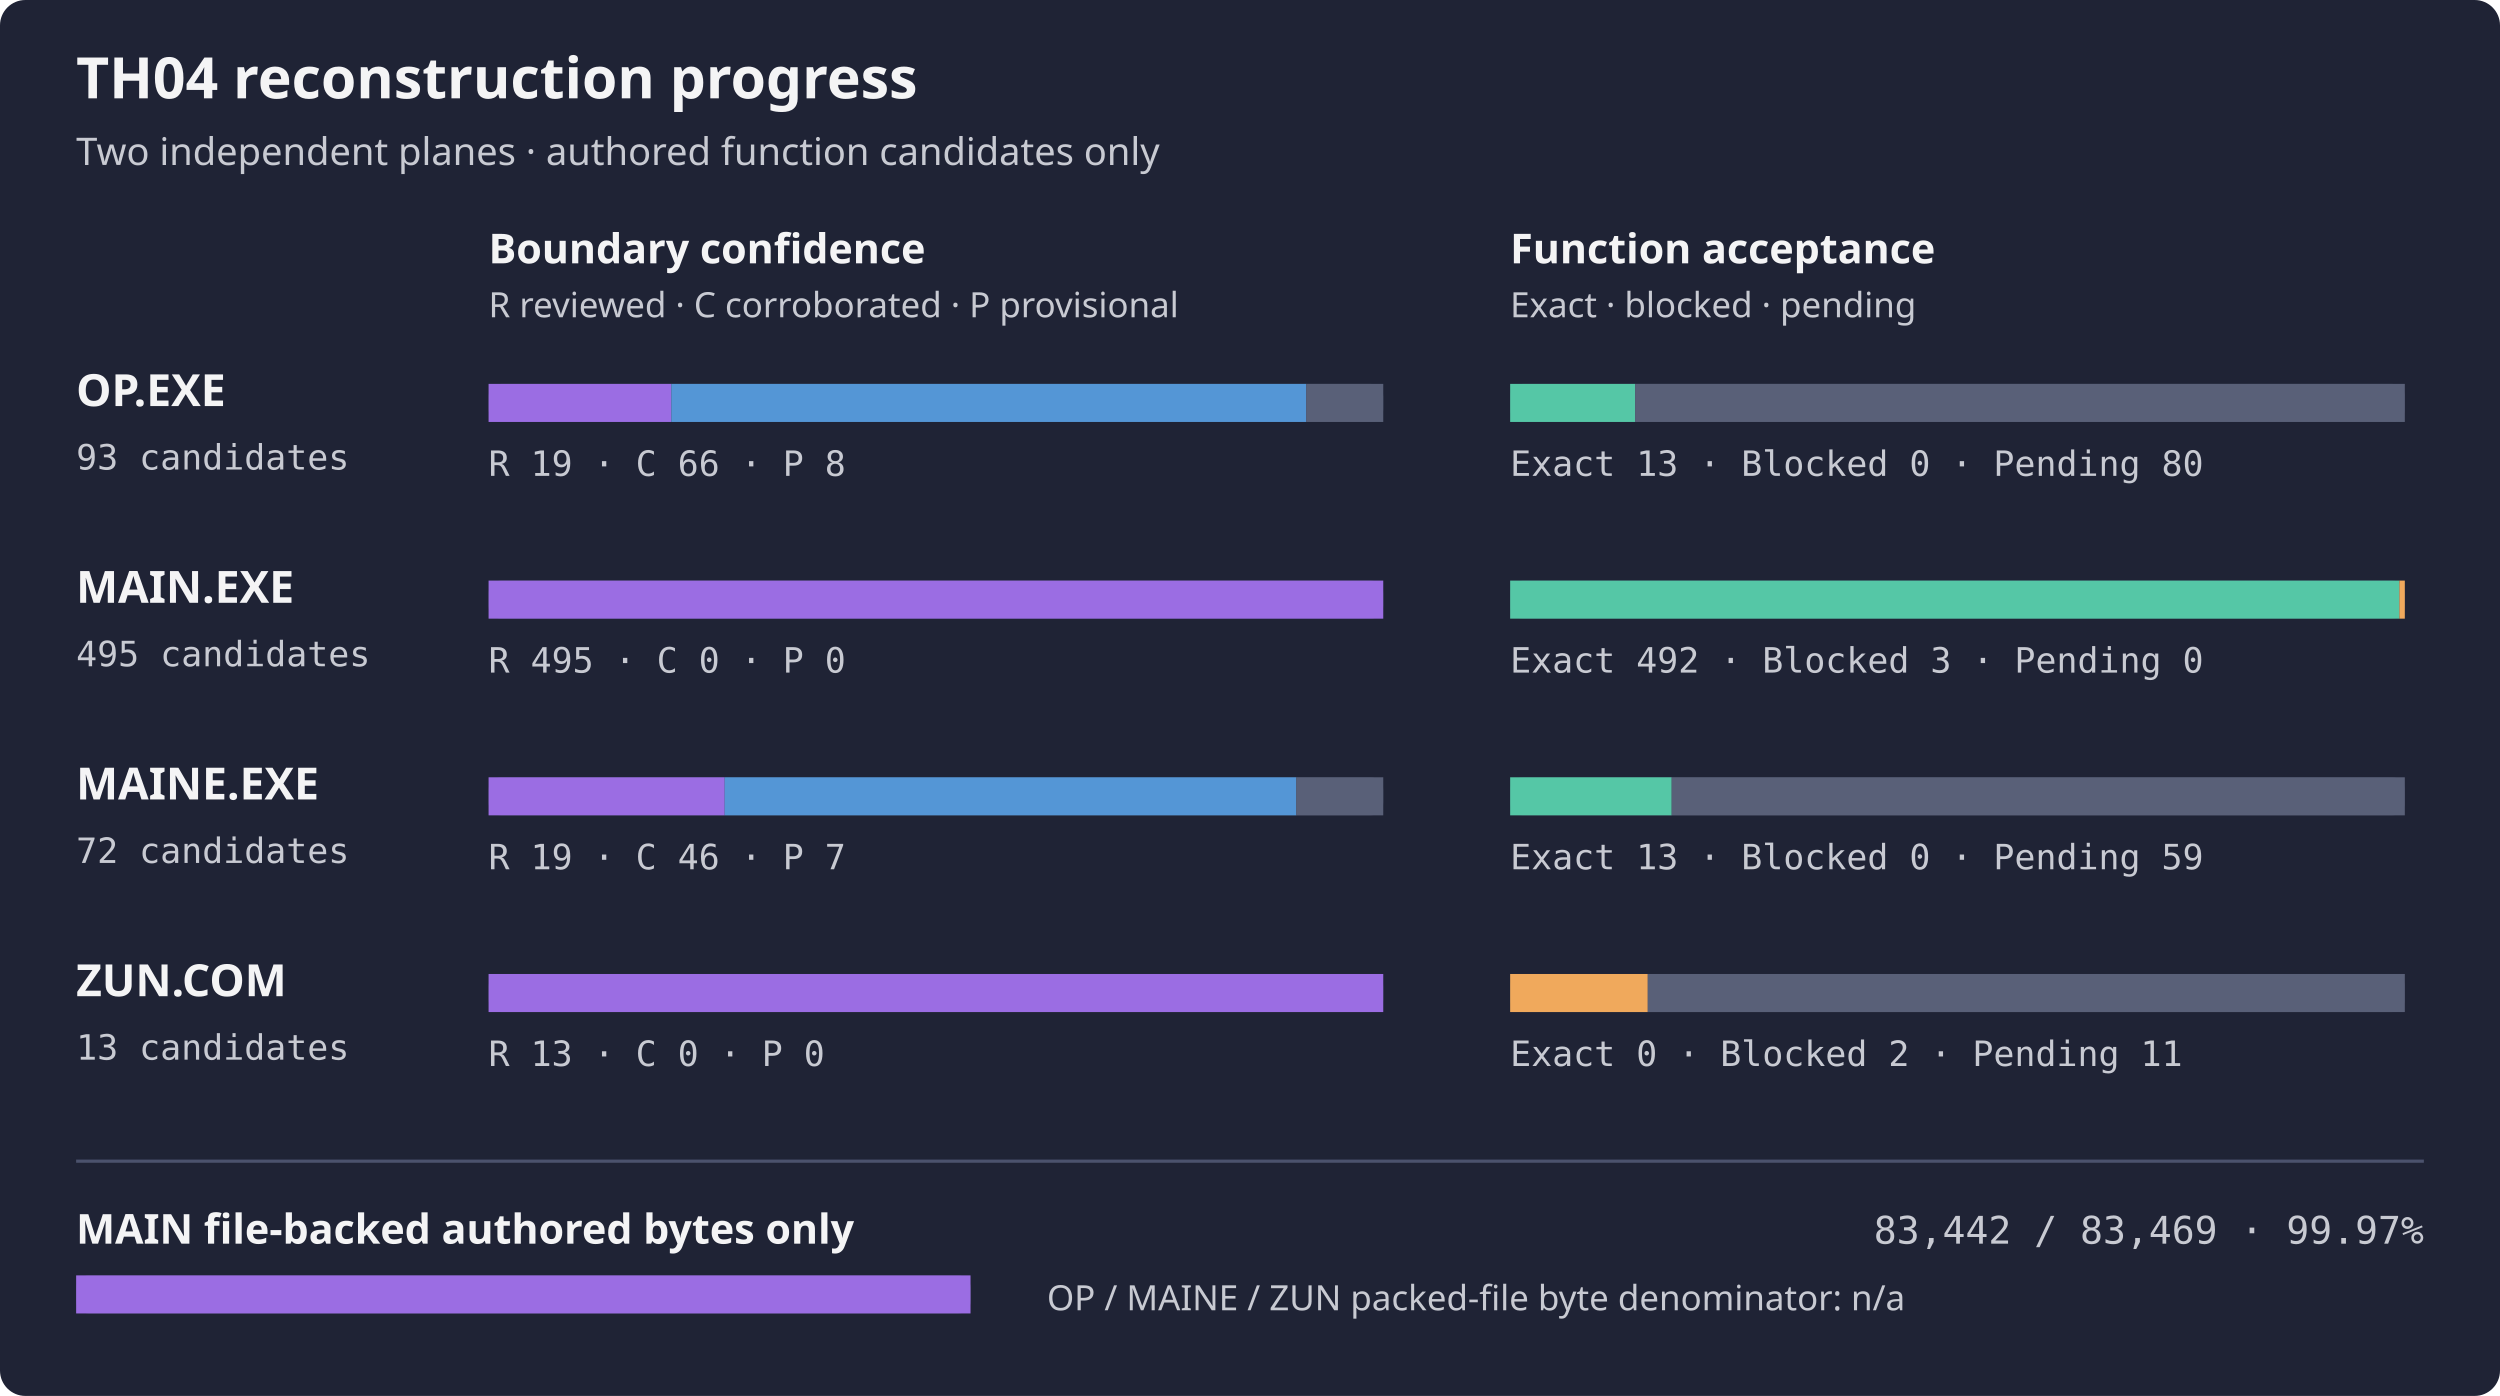
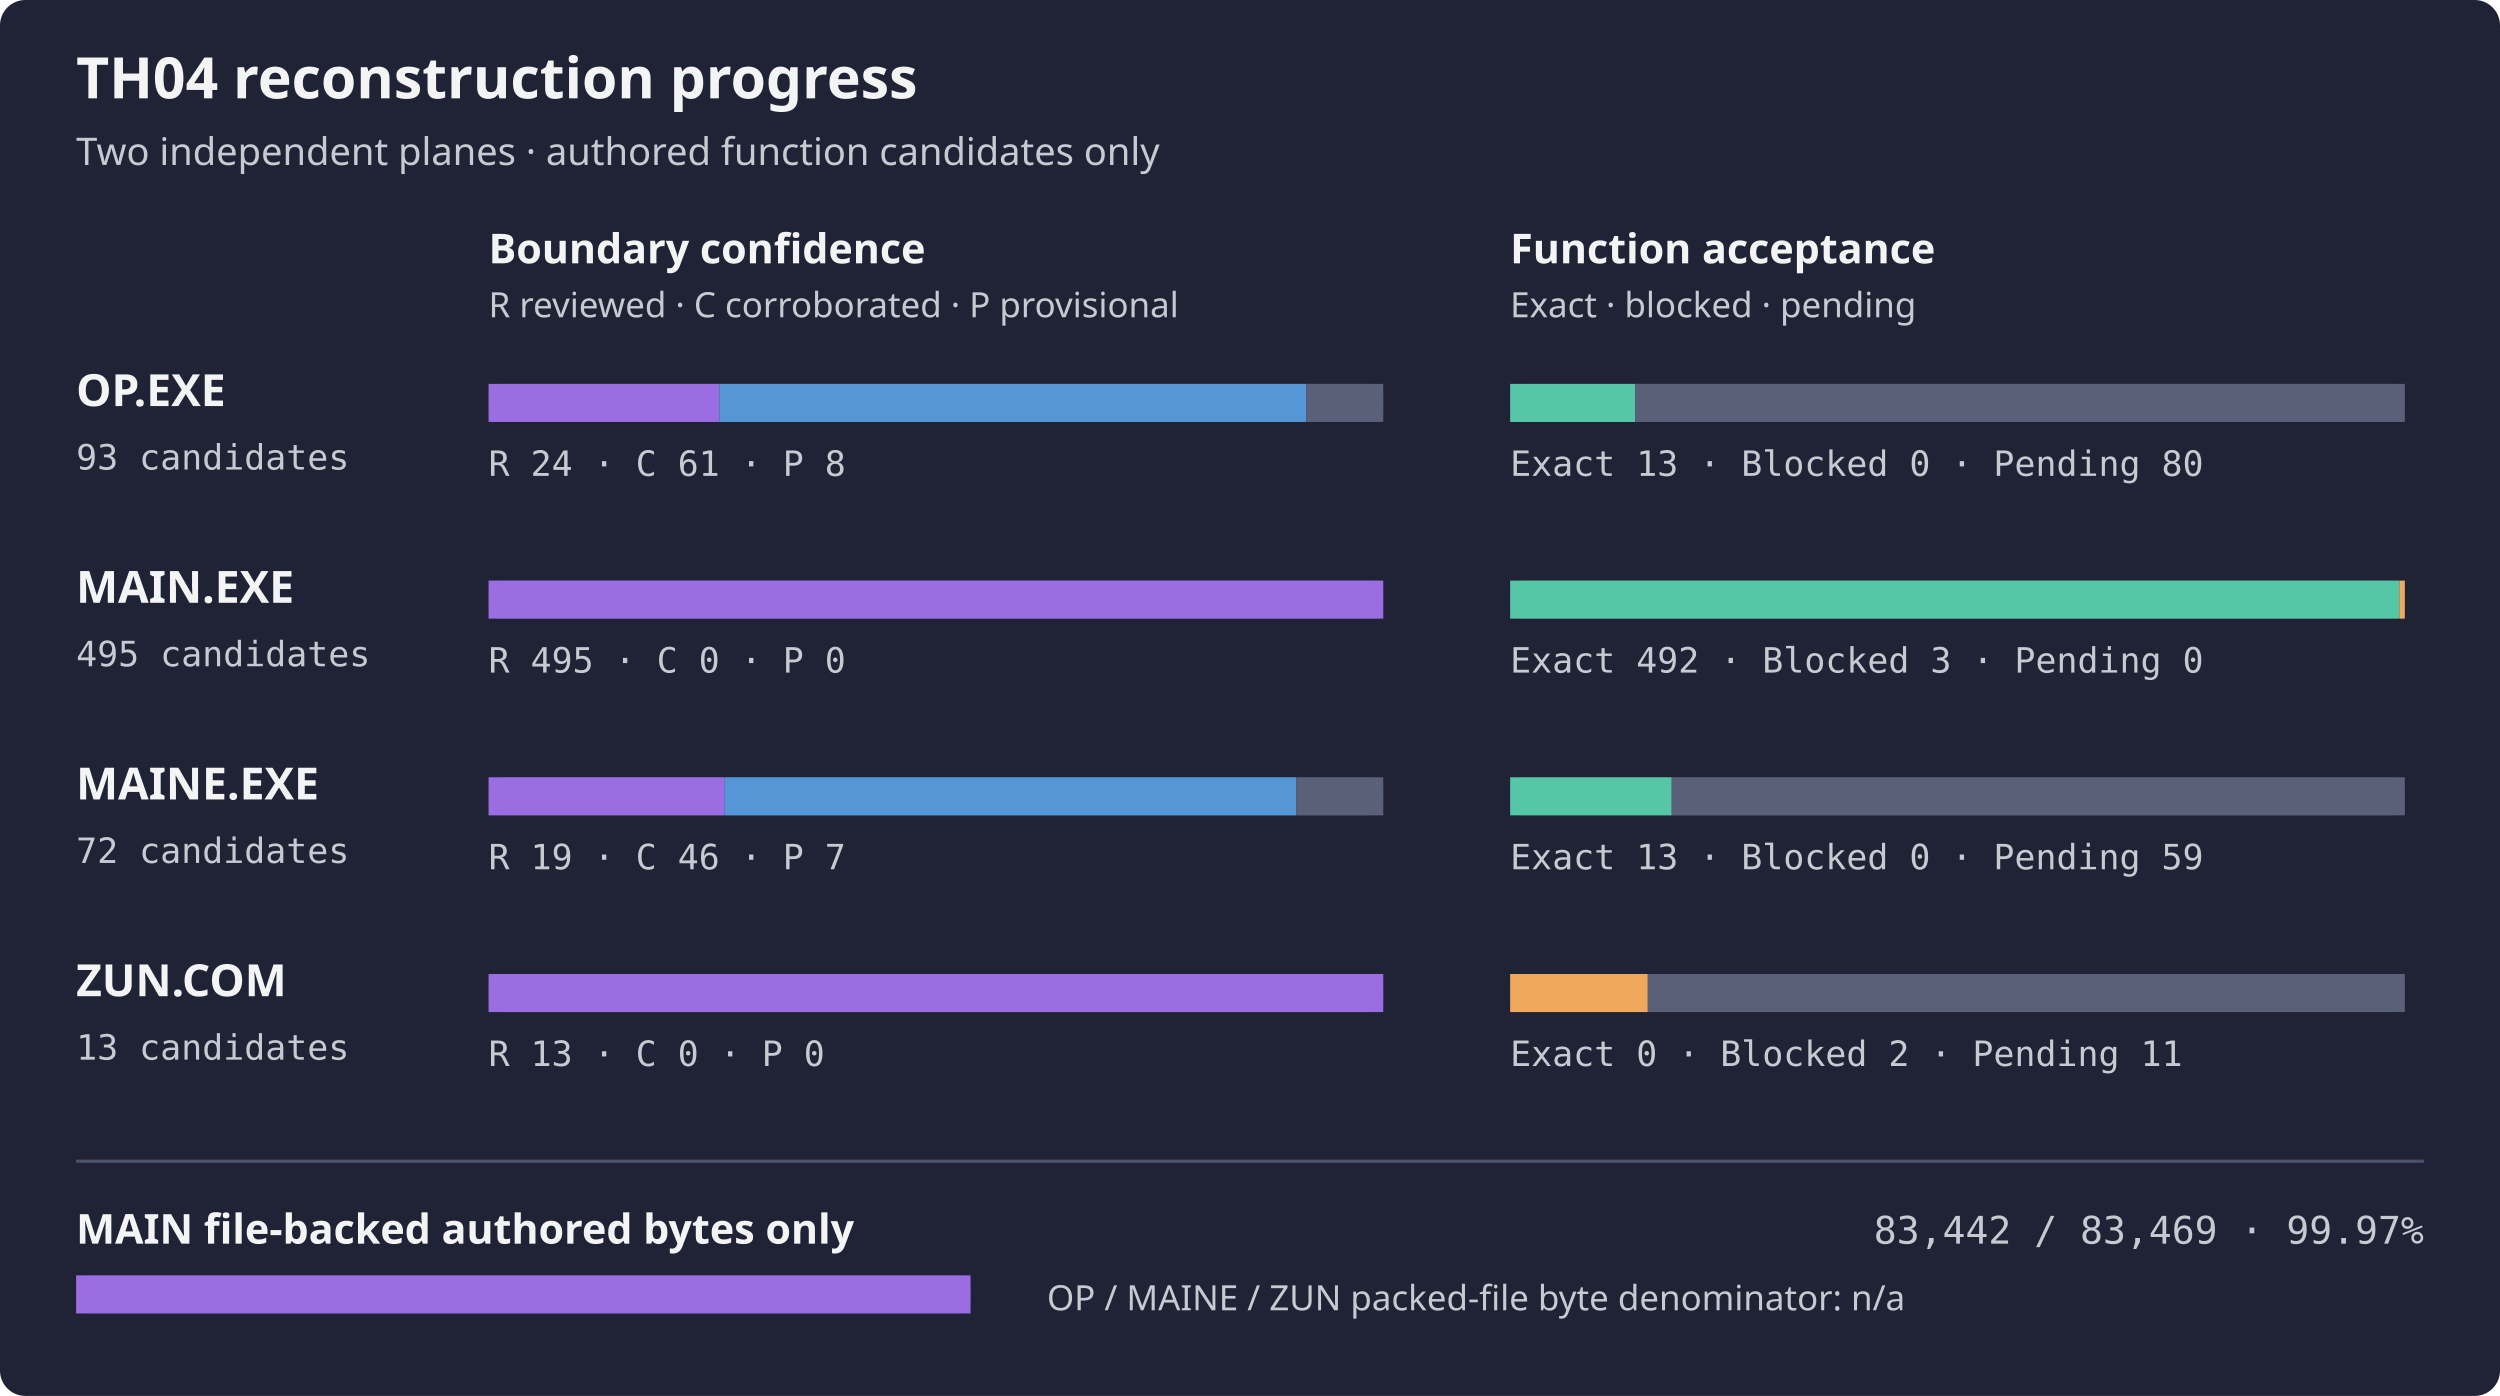
<svg xmlns="http://www.w3.org/2000/svg" width="788" height="440" role="img" aria-label="TH04 per-artifact reconstruction progress">
  <rect width="788" height="440" rx="8" fill="#1f2335" />
  <text x="24" y="31" fill="#f4f4f5" font-family="sans-serif" font-size="18" font-weight="600">TH04 reconstruction progress</text>
  <text x="24" y="52" fill="#c8cad2" font-family="sans-serif" font-size="12">Two independent planes · authored function candidates only</text>
  <text x="154" y="83" fill="#f4f4f5" font-family="sans-serif" font-size="13" font-weight="600">Boundary confidence</text>
  <text x="476" y="83" fill="#f4f4f5" font-family="sans-serif" font-size="13" font-weight="600">Function acceptance</text>
  <text x="154" y="100" fill="#c8cad2" font-family="sans-serif" font-size="11">R reviewed · C corroborated · P provisional</text>
  <text x="476" y="100" fill="#c8cad2" font-family="sans-serif" font-size="11">Exact · blocked · pending</text>
  <text x="24" y="128" fill="#f4f4f5" font-family="sans-serif" font-size="14" font-weight="600">OP.EXE</text>
  <text x="24" y="148" fill="#c8cad2" font-family="monospace" font-size="11">93 candidates</text>
  <rect x="154" y="121" width="282" height="12" rx="4" fill="#353b52" />
-   <rect x="154.00" y="121" width="57.61" height="12" fill="#9b6de3" />
-   <rect x="211.61" y="121" width="200.13" height="12" fill="#5496d6" />
+   <rect x="154.00" y="121" width="72.77" height="12" fill="#9b6de3" />
+   <rect x="226.77" y="121" width="184.97" height="12" fill="#5496d6" />
  <rect x="411.74" y="121" width="24.26" height="12" fill="#596078" />
  <rect x="476" y="121" width="282" height="12" rx="4" fill="#353b52" />
  <rect x="476.00" y="121" width="39.42" height="12" fill="#55c7a6" />
  <rect x="515.42" y="121" width="242.58" height="12" fill="#596078" />
-   <text x="154" y="150" fill="#c8cad2" font-family="monospace" font-size="11">R 19 · C 66 · P 8</text>
+   <text x="154" y="150" fill="#c8cad2" font-family="monospace" font-size="11">R 24 · C 61 · P 8</text>
  <text x="476" y="150" fill="#c8cad2" font-family="monospace" font-size="11">Exact 13 · Blocked 0 · Pending 80</text>
  <text x="24" y="190" fill="#f4f4f5" font-family="sans-serif" font-size="14" font-weight="600">MAIN.EXE</text>
  <text x="24" y="210" fill="#c8cad2" font-family="monospace" font-size="11">495 candidates</text>
  <rect x="154" y="183" width="282" height="12" rx="4" fill="#353b52" />
  <rect x="154.00" y="183" width="282.00" height="12" fill="#9b6de3" />
  <rect x="476" y="183" width="282" height="12" rx="4" fill="#353b52" />
  <rect x="476.00" y="183" width="280.29" height="12" fill="#55c7a6" />
  <rect x="756.29" y="183" width="1.71" height="12" fill="#f0a95c" />
  <text x="154" y="212" fill="#c8cad2" font-family="monospace" font-size="11">R 495 · C 0 · P 0</text>
  <text x="476" y="212" fill="#c8cad2" font-family="monospace" font-size="11">Exact 492 · Blocked 3 · Pending 0</text>
  <text x="24" y="252" fill="#f4f4f5" font-family="sans-serif" font-size="14" font-weight="600">MAINE.EXE</text>
  <text x="24" y="272" fill="#c8cad2" font-family="monospace" font-size="11">72 candidates</text>
  <rect x="154" y="245" width="282" height="12" rx="4" fill="#353b52" />
  <rect x="154.00" y="245" width="74.42" height="12" fill="#9b6de3" />
  <rect x="228.42" y="245" width="180.17" height="12" fill="#5496d6" />
  <rect x="408.58" y="245" width="27.42" height="12" fill="#596078" />
  <rect x="476" y="245" width="282" height="12" rx="4" fill="#353b52" />
  <rect x="476.00" y="245" width="50.92" height="12" fill="#55c7a6" />
  <rect x="526.92" y="245" width="231.08" height="12" fill="#596078" />
  <text x="154" y="274" fill="#c8cad2" font-family="monospace" font-size="11">R 19 · C 46 · P 7</text>
  <text x="476" y="274" fill="#c8cad2" font-family="monospace" font-size="11">Exact 13 · Blocked 0 · Pending 59</text>
  <text x="24" y="314" fill="#f4f4f5" font-family="sans-serif" font-size="14" font-weight="600">ZUN.COM</text>
  <text x="24" y="334" fill="#c8cad2" font-family="monospace" font-size="11">13 candidates</text>
  <rect x="154" y="307" width="282" height="12" rx="4" fill="#353b52" />
  <rect x="154.00" y="307" width="282.00" height="12" fill="#9b6de3" />
  <rect x="476" y="307" width="282" height="12" rx="4" fill="#353b52" />
  <rect x="476.00" y="307" width="43.38" height="12" fill="#f0a95c" />
  <rect x="519.38" y="307" width="238.62" height="12" fill="#596078" />
  <text x="154" y="336" fill="#c8cad2" font-family="monospace" font-size="11">R 13 · C 0 · P 0</text>
  <text x="476" y="336" fill="#c8cad2" font-family="monospace" font-size="11">Exact 0 · Blocked 2 · Pending 11</text>
  <path d="M24 366 H764" stroke="#4b526d" />
  <text x="24" y="392" fill="#f4f4f5" font-family="sans-serif" font-size="13" font-weight="600">MAIN file-backed authored bytes only</text>
  <text x="764" y="392" fill="#c8cad2" text-anchor="end" font-family="monospace" font-size="12">83,442 / 83,469 · 99.97%</text>
  <rect x="24" y="402" width="282" height="12" rx="4" fill="#353b52" />
  <rect x="24" y="402" width="281.91" height="12" fill="#9b6de3" />
  <text x="330" y="413" fill="#c8cad2" font-family="sans-serif" font-size="11">OP / MAINE / ZUN packed-file byte denominator: n/a</text>
</svg>
